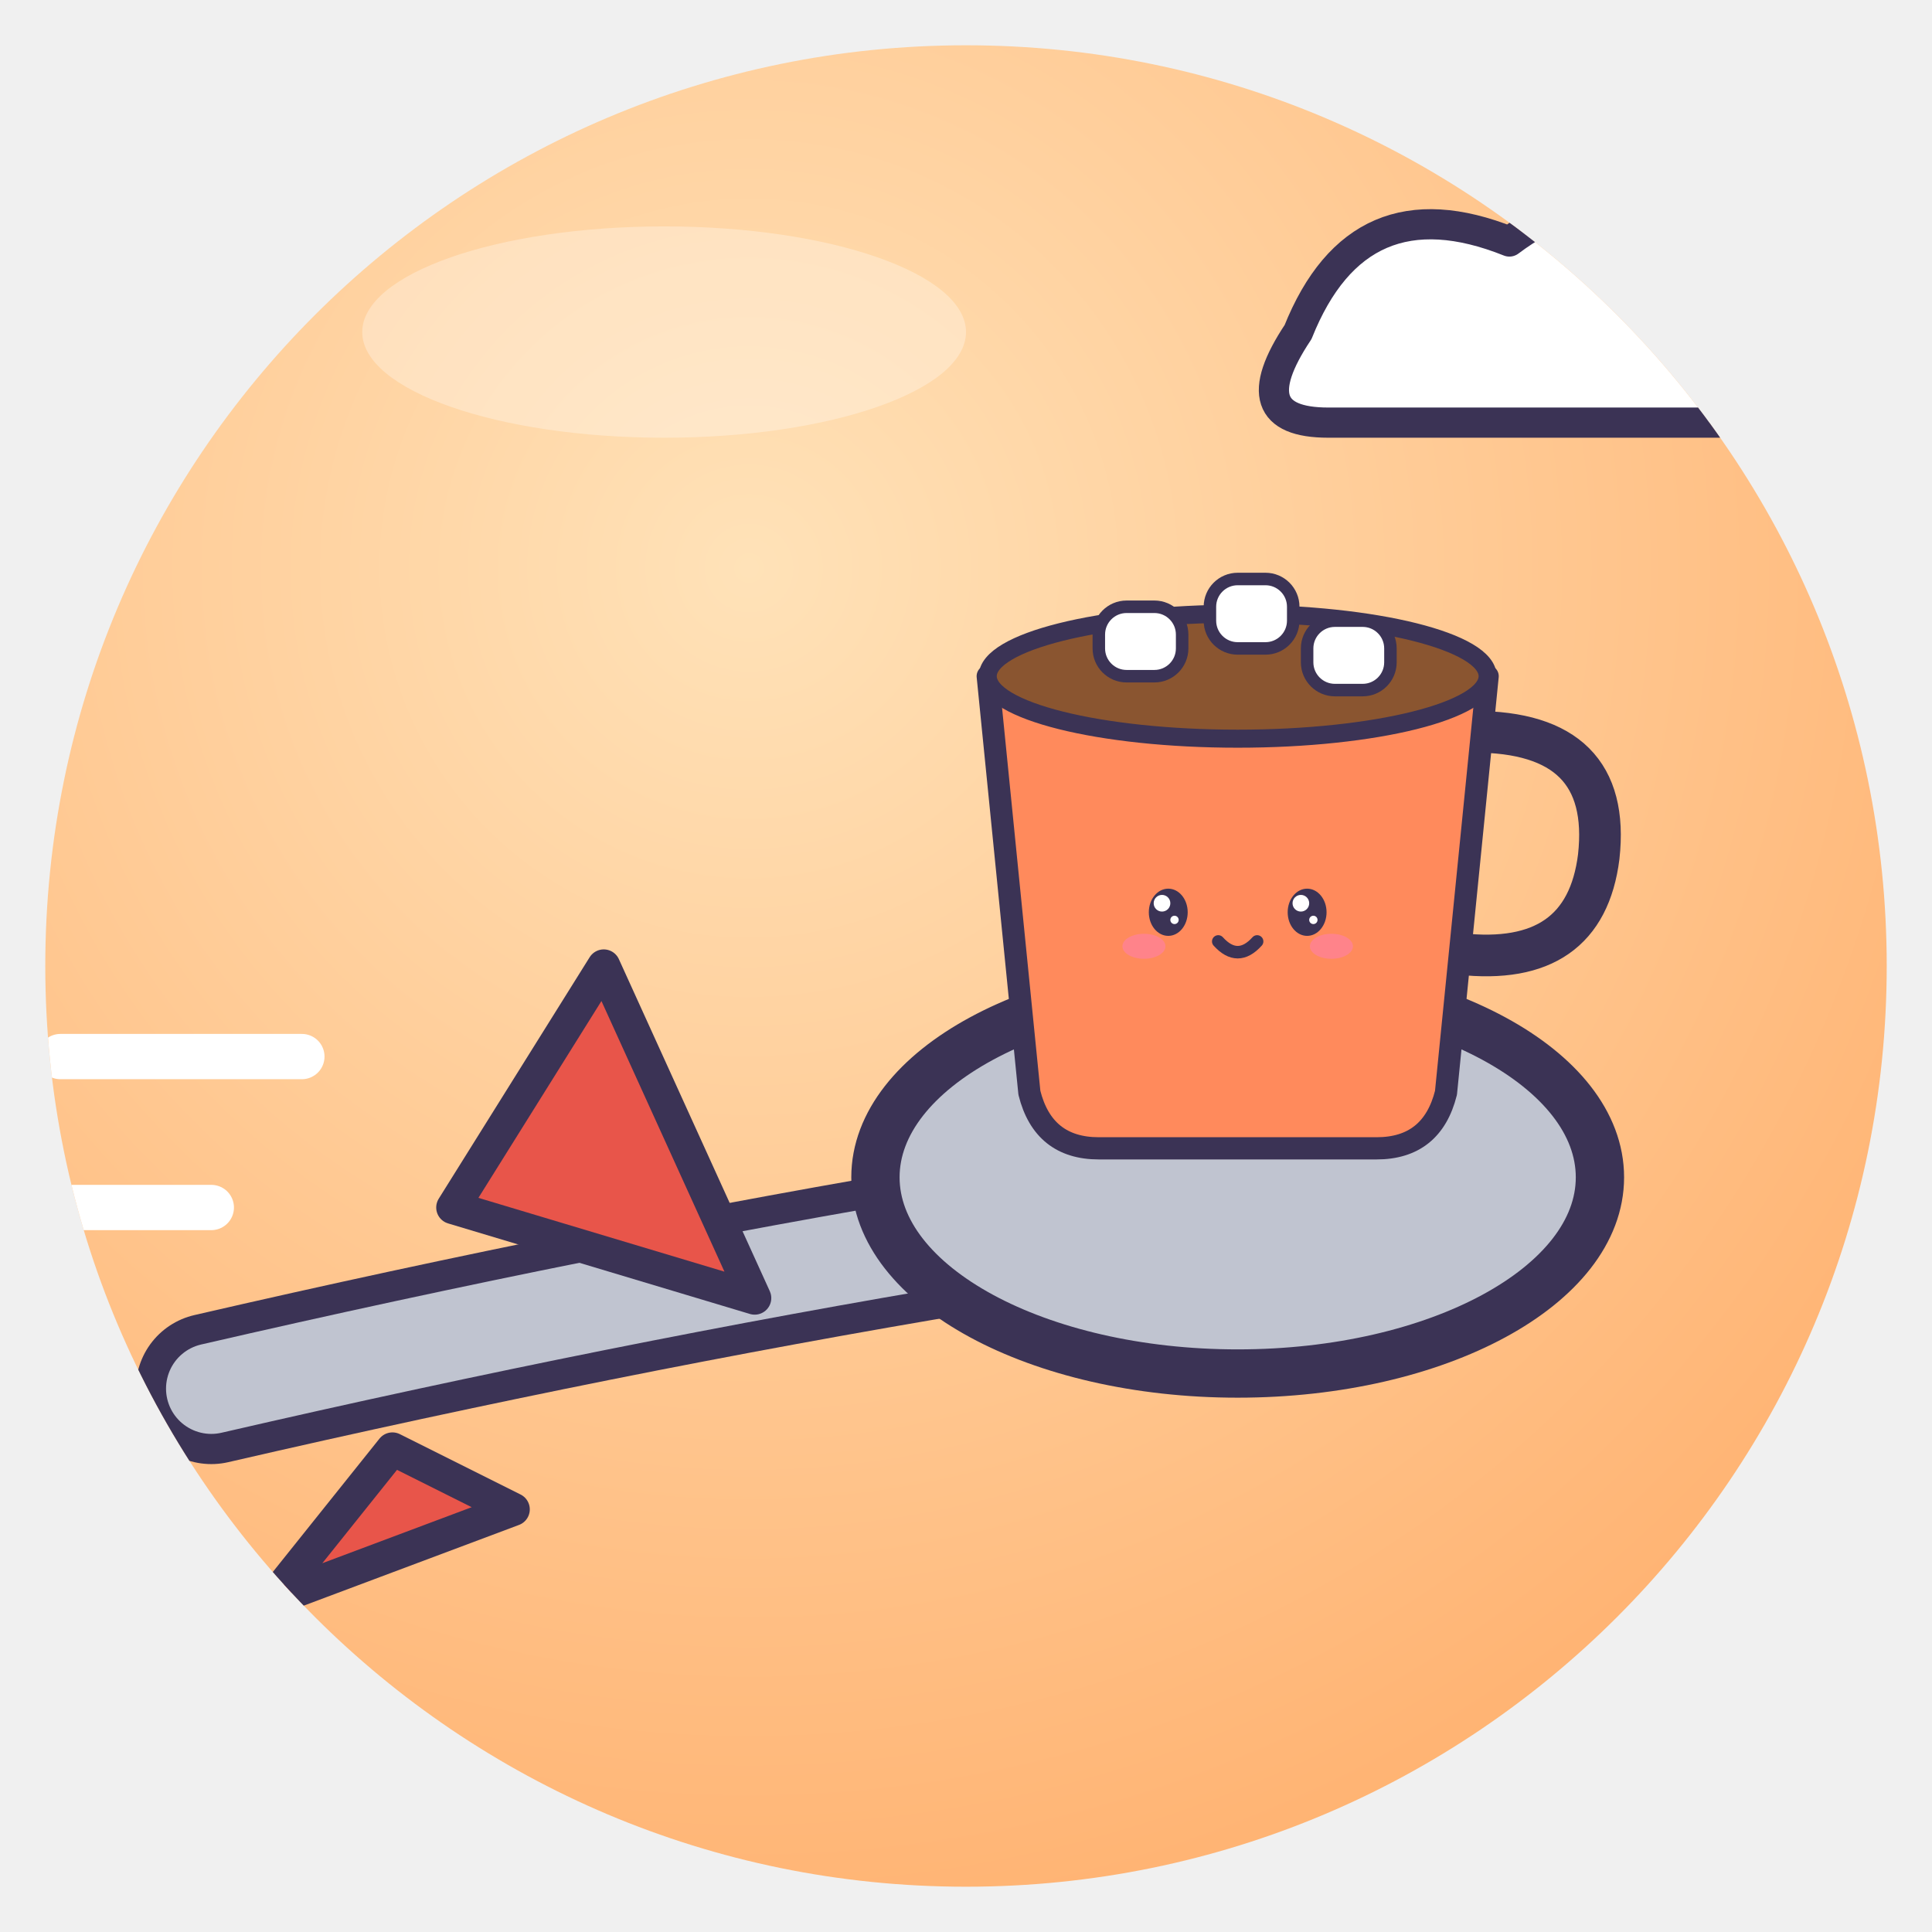
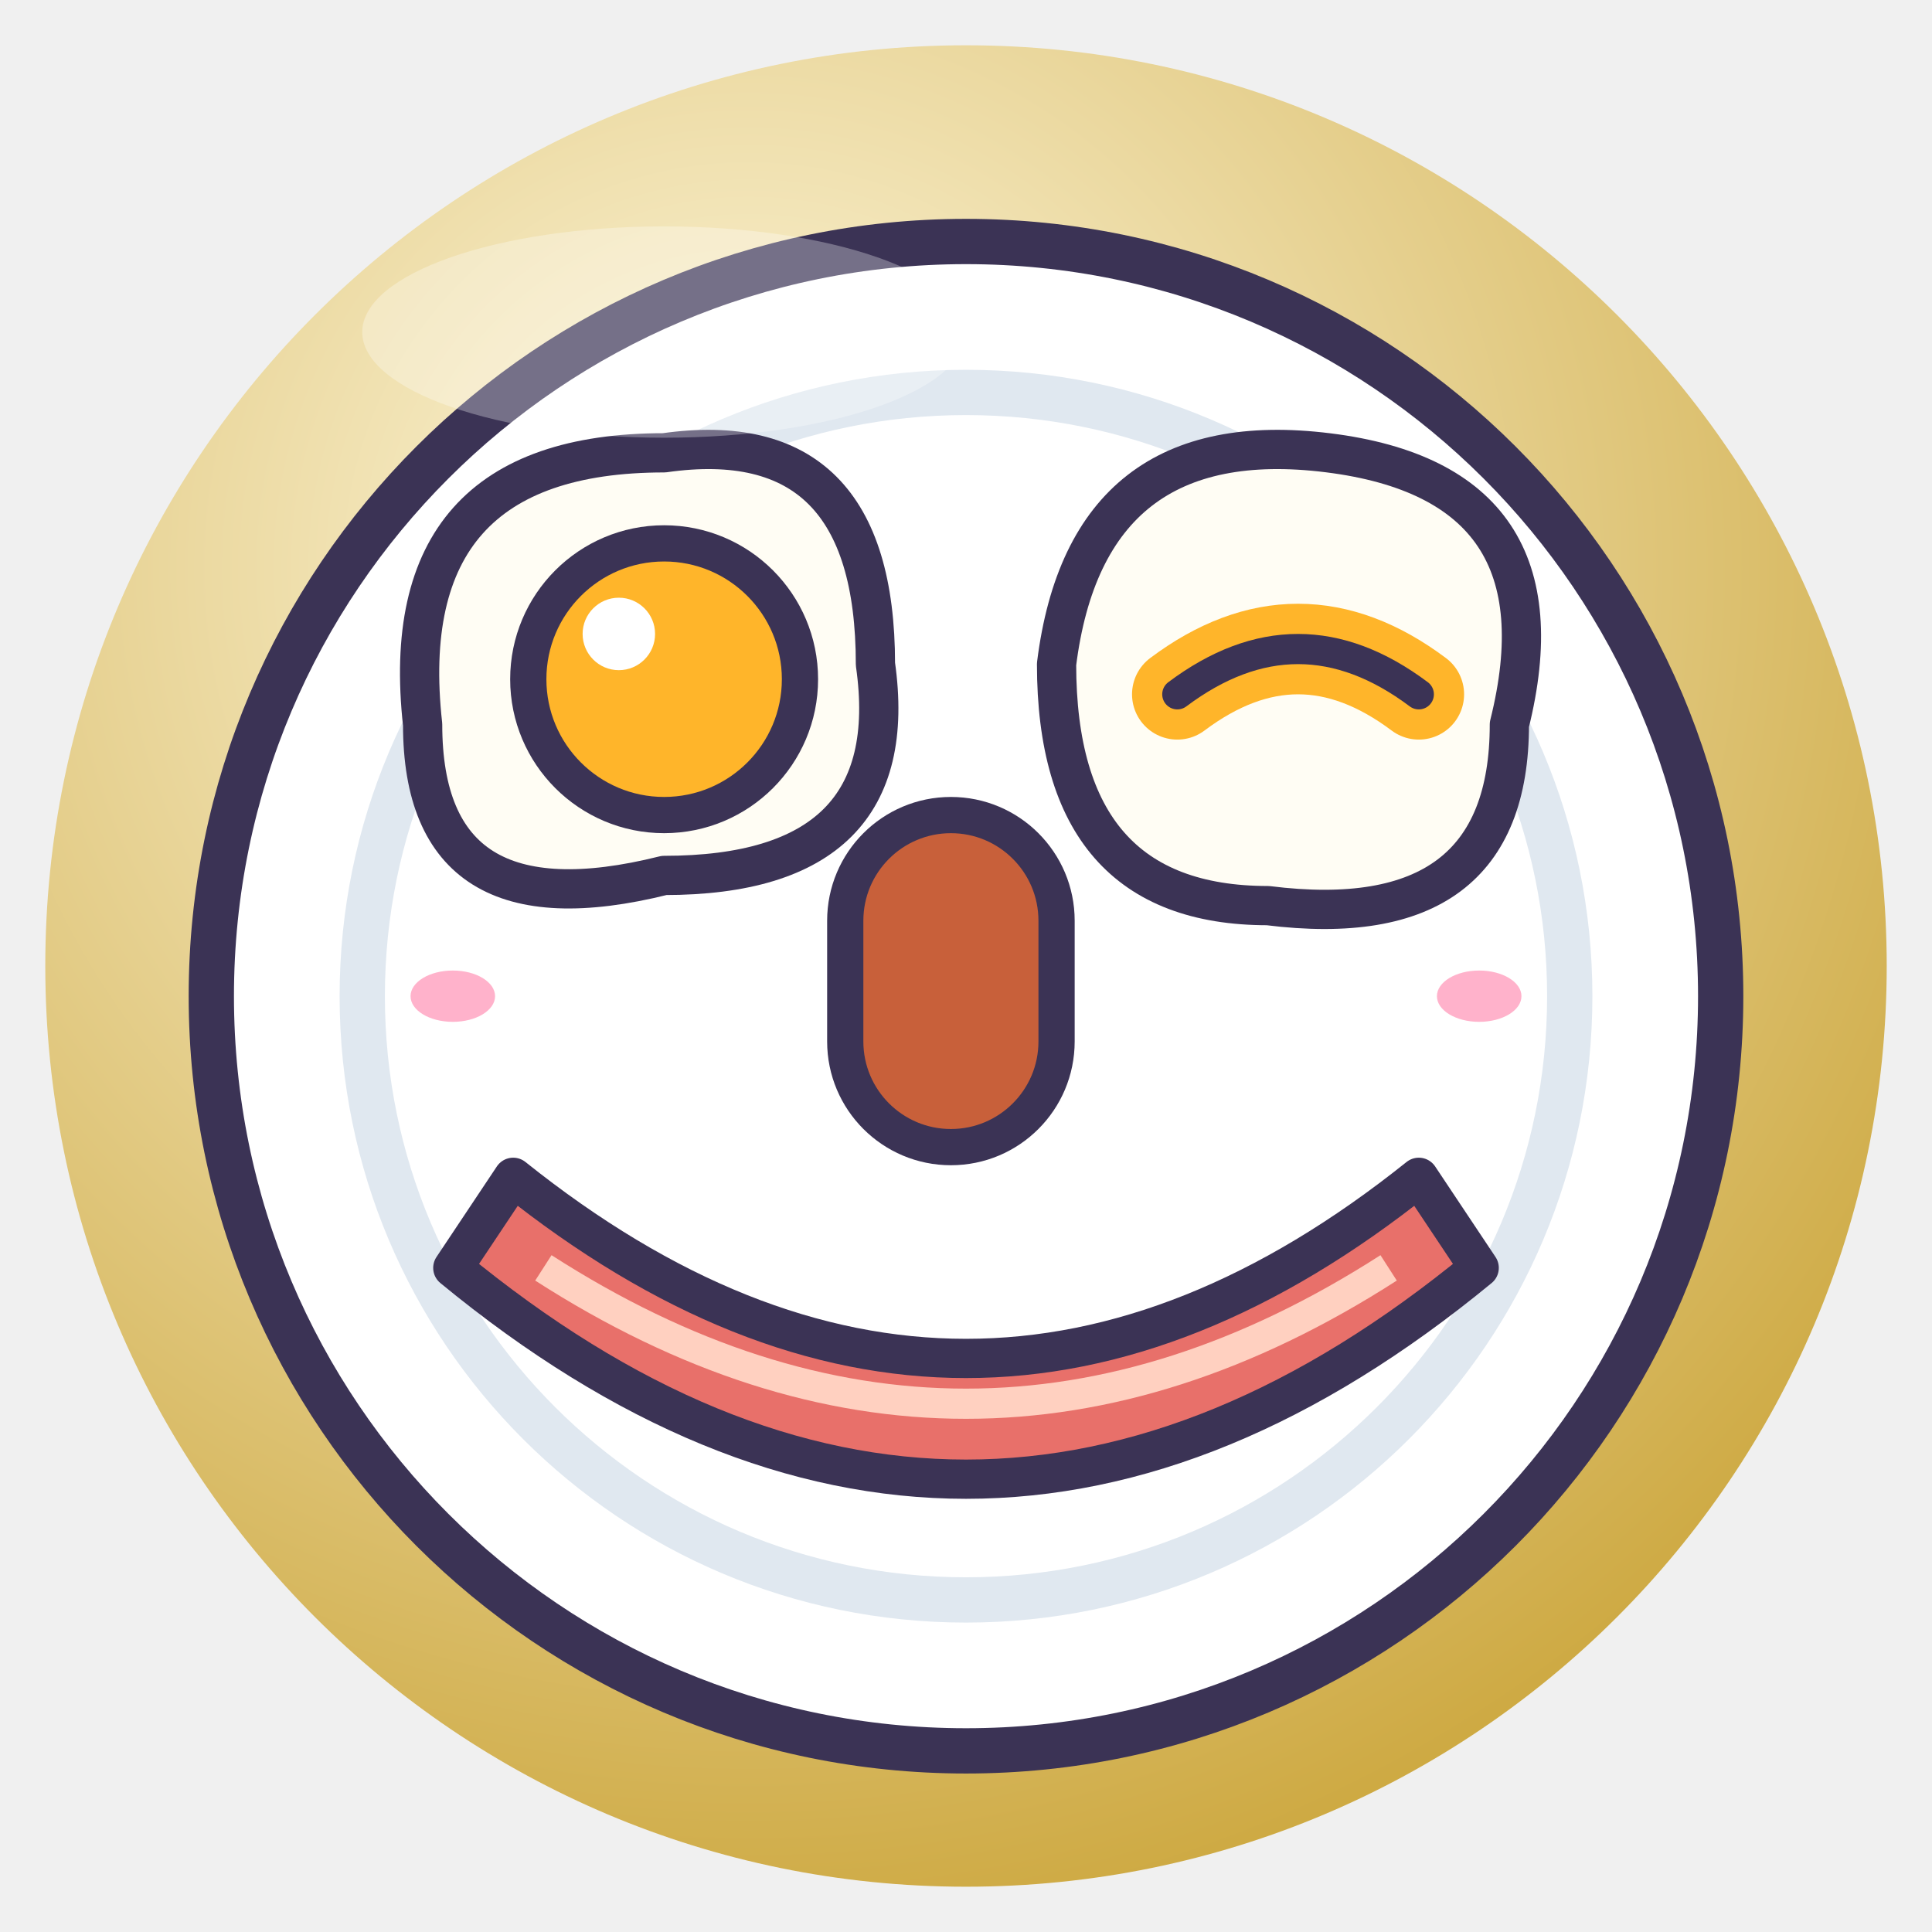
<svg xmlns="http://www.w3.org/2000/svg" viewBox="0 0 128 128" width="128" height="128">
  <defs>
    <radialGradient id="g" cx="38%" cy="28%" r="85%">
-       <stop offset="0" stop-color="#FFE2B8" />
-       <stop offset="1" stop-color="#FFAE6B" />
+       <stop offset="0" stop-color="#FFF9E0" />
+       <stop offset="1" stop-color="#C8A030" />
    </radialGradient>
    <clipPath id="c">
      <circle cx="64" cy="64" r="61" />
    </clipPath>
  </defs>
  <circle cx="64" cy="64" r="61" fill="url(#g)" />
  <g clip-path="url(#c)">
-     <path d="M86 22 q4 -10 14 -6 q8 -6 14 2 q8 2 4 10 H88 q-6 0 -2 -6Z" fill="#fff" stroke="#3B3355" stroke-linejoin="round" stroke-linecap="round" stroke-width="2" />
-     <path d="M14 92 Q40 86 64 82" stroke="#3B3355" stroke-width="10" stroke-linecap="round" />
-     <path d="M14 92 Q40 86 64 82" stroke="#C0C4D0" stroke-width="6" stroke-linecap="round" />
-     <ellipse cx="82" cy="78" rx="24" ry="13" fill="#C0C4D0" stroke="#3B3355" stroke-width="3.2" stroke-linejoin="round" stroke-linecap="round" />
-     <path d="M30 80 L40 64 L50 86Z M26 96 L18 106 L34 100Z" fill="#E8554A" stroke="#3B3355" stroke-linejoin="round" stroke-linecap="round" stroke-width="2.2" />
-     <g transform="translate(82 54) rotate(0) scale(0.46 0.46) translate(-64 -64)">
-       <path d="M98 52 Q118 52 116 70 Q114 86 96 84" fill="none" stroke="#3B3355" stroke-linejoin="round" stroke-linecap="round" stroke-width="6" />
-       <path d="M28 44 H100 L94 104 Q92 112 84 112 H44 Q36 112 34 104Z" fill="#FF8A5C" stroke="#3B3355" stroke-width="3.2" stroke-linejoin="round" stroke-linecap="round" />
-       <ellipse cx="64" cy="44" rx="36" ry="9" fill="#8A5530" stroke="#3B3355" stroke-linejoin="round" stroke-linecap="round" stroke-width="2.6" />
-       <rect x="44" y="34" width="12" height="10" rx="4" fill="#fff" stroke="#3B3355" stroke-linejoin="round" stroke-linecap="round" stroke-width="1.8" />
-       <rect x="60" y="30" width="12" height="10" rx="4" fill="#fff" stroke="#3B3355" stroke-linejoin="round" stroke-linecap="round" stroke-width="1.8" />
-       <rect x="74" y="36" width="12" height="10" rx="4" fill="#fff" stroke="#3B3355" stroke-linejoin="round" stroke-linecap="round" stroke-width="1.8" />
-       <ellipse cx="54" cy="78" rx="2.8" ry="3.4" fill="#3B3355" />
-       <circle cx="53.1" cy="76.7" r="1.2" fill="#fff" />
-       <circle cx="54.9" cy="79.1" r="0.6" fill="#fff" />
-       <ellipse cx="74" cy="78" rx="2.8" ry="3.4" fill="#3B3355" />
-       <circle cx="73.1" cy="76.7" r="1.2" fill="#fff" />
-       <circle cx="74.9" cy="79.1" r="0.6" fill="#fff" />
-       <ellipse cx="50.5" cy="82.9" rx="3.1" ry="1.8" fill="#FF7FA8" opacity=".6" />
-       <ellipse cx="77.5" cy="82.9" rx="3.1" ry="1.8" fill="#FF7FA8" opacity=".6" />
-       <path d="M61.2 82.2 Q64 85.3 66.8 82.2" fill="none" stroke="#3B3355" stroke-linejoin="round" stroke-linecap="round" stroke-width="1.8" />
-     </g>
-     <path d="M4 70 H20 M0 80 H14" stroke="#fff" stroke-width="3" stroke-linecap="round" />
+     <circle cx="64" cy="66" r="50" fill="#fff" stroke="#3B3355" stroke-linejoin="round" stroke-linecap="round" stroke-width="3" />
+     <circle cx="64" cy="66" r="40" fill="none" stroke="#E0E8F0" stroke-width="3" />
+     <path d="M28 48 Q26 30 44 30 Q58 28 58 44 Q60 58 44 58 Q28 62 28 48Z" fill="#FFFDF4" stroke="#3B3355" stroke-linejoin="round" stroke-linecap="round" stroke-width="2.6" />
+     <path d="M70 44 Q72 28 88 30 Q104 32 100 48 Q100 62 84 60 Q70 60 70 44Z" fill="#FFFDF4" stroke="#3B3355" stroke-linejoin="round" stroke-linecap="round" stroke-width="2.6" />
+     <circle cx="44" cy="45" r="9" fill="#FFB52A" stroke="#3B3355" stroke-linejoin="round" stroke-linecap="round" stroke-width="2.4" />
+     <circle cx="41" cy="42" r="2.4" fill="#fff" />
+     <path d="M78 46 Q86 40 94 46" fill="none" stroke="#FFB52A" stroke-width="6" stroke-linecap="round" />
+     <path d="M78 46 Q86 40 94 46" fill="none" stroke="#3B3355" stroke-linejoin="round" stroke-linecap="round" stroke-width="2" />
+     <rect x="56" y="54" width="14" height="22" rx="7" fill="#C8603A" stroke="#3B3355" stroke-linejoin="round" stroke-linecap="round" stroke-width="2.4" />
+     <path d="M30 84 Q64 112 98 84 L94 78 Q64 102 34 78Z" fill="#E8706A" stroke="#3B3355" stroke-linejoin="round" stroke-linecap="round" stroke-width="2.6" />
+     <path d="M36 84 Q64 102 92 84" fill="none" stroke="#FFD0C0" stroke-width="2" />
+     <ellipse cx="30" cy="66" rx="2.8" ry="1.7" fill="#FF7FA8" opacity=".6" />
+     <ellipse cx="98" cy="66" rx="2.8" ry="1.7" fill="#FF7FA8" opacity=".6" />
  </g>
  <ellipse cx="44" cy="22" rx="20" ry="7" fill="#fff" opacity=".3" />
</svg>
